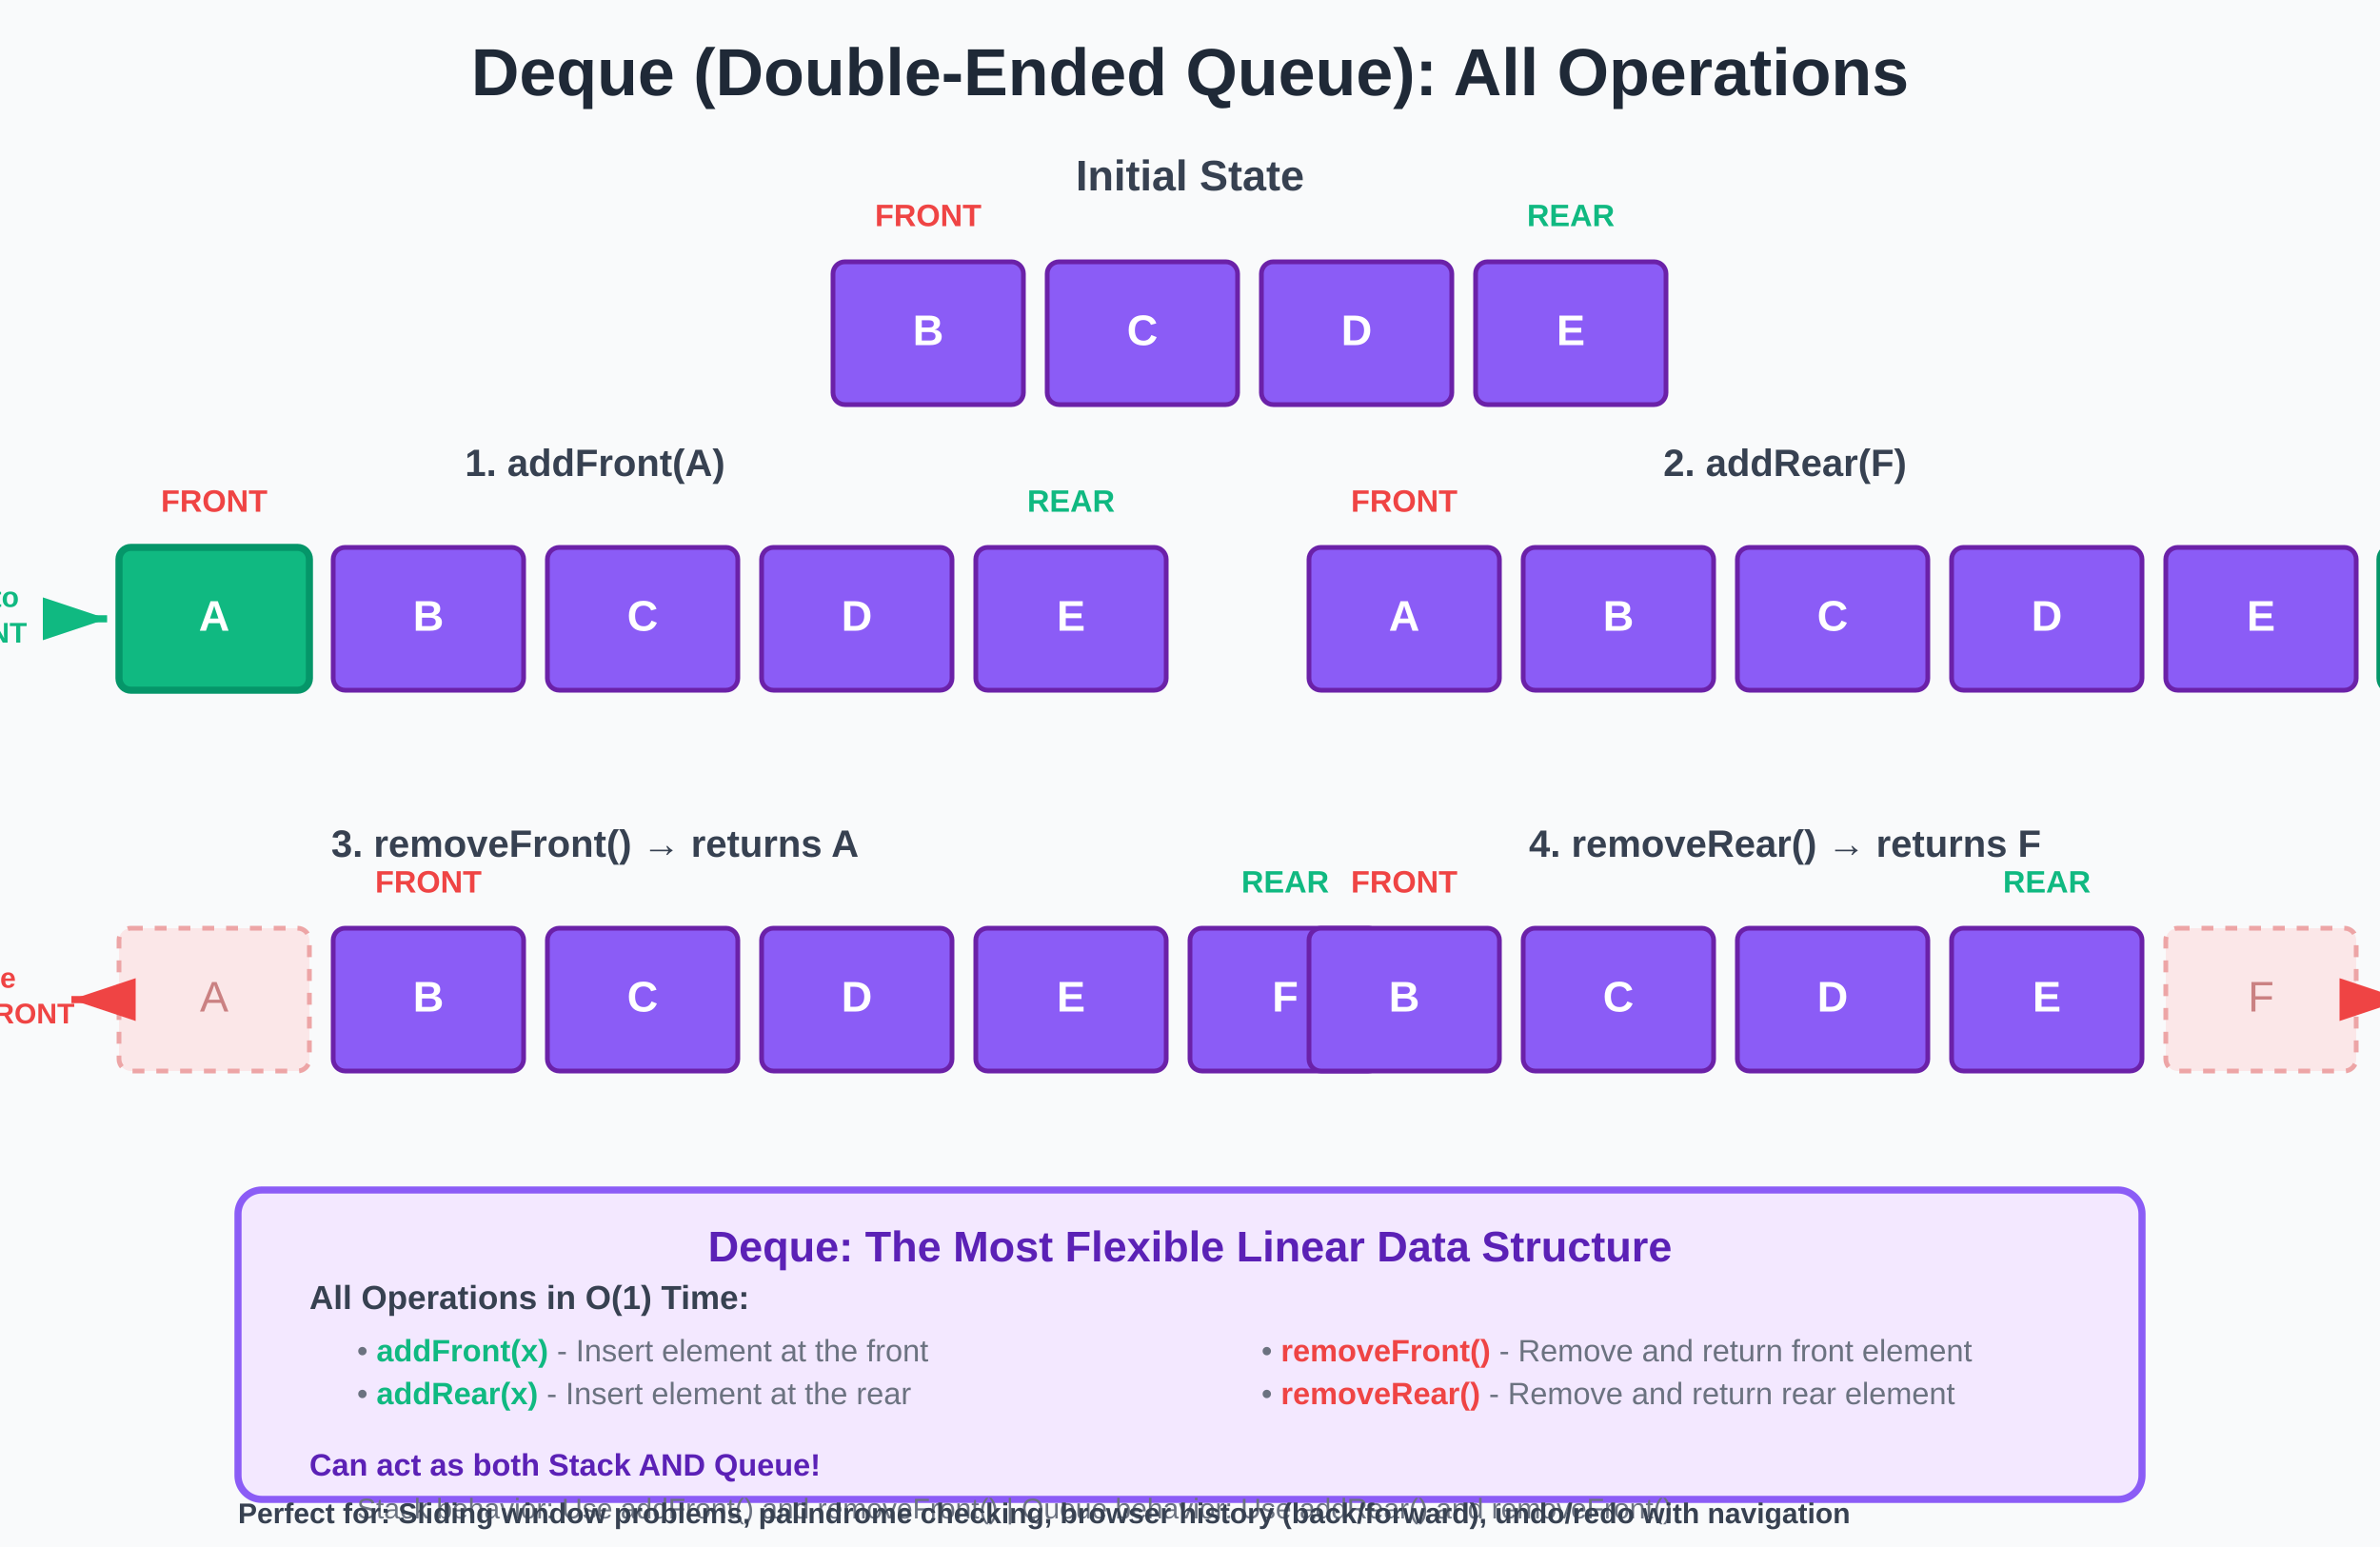
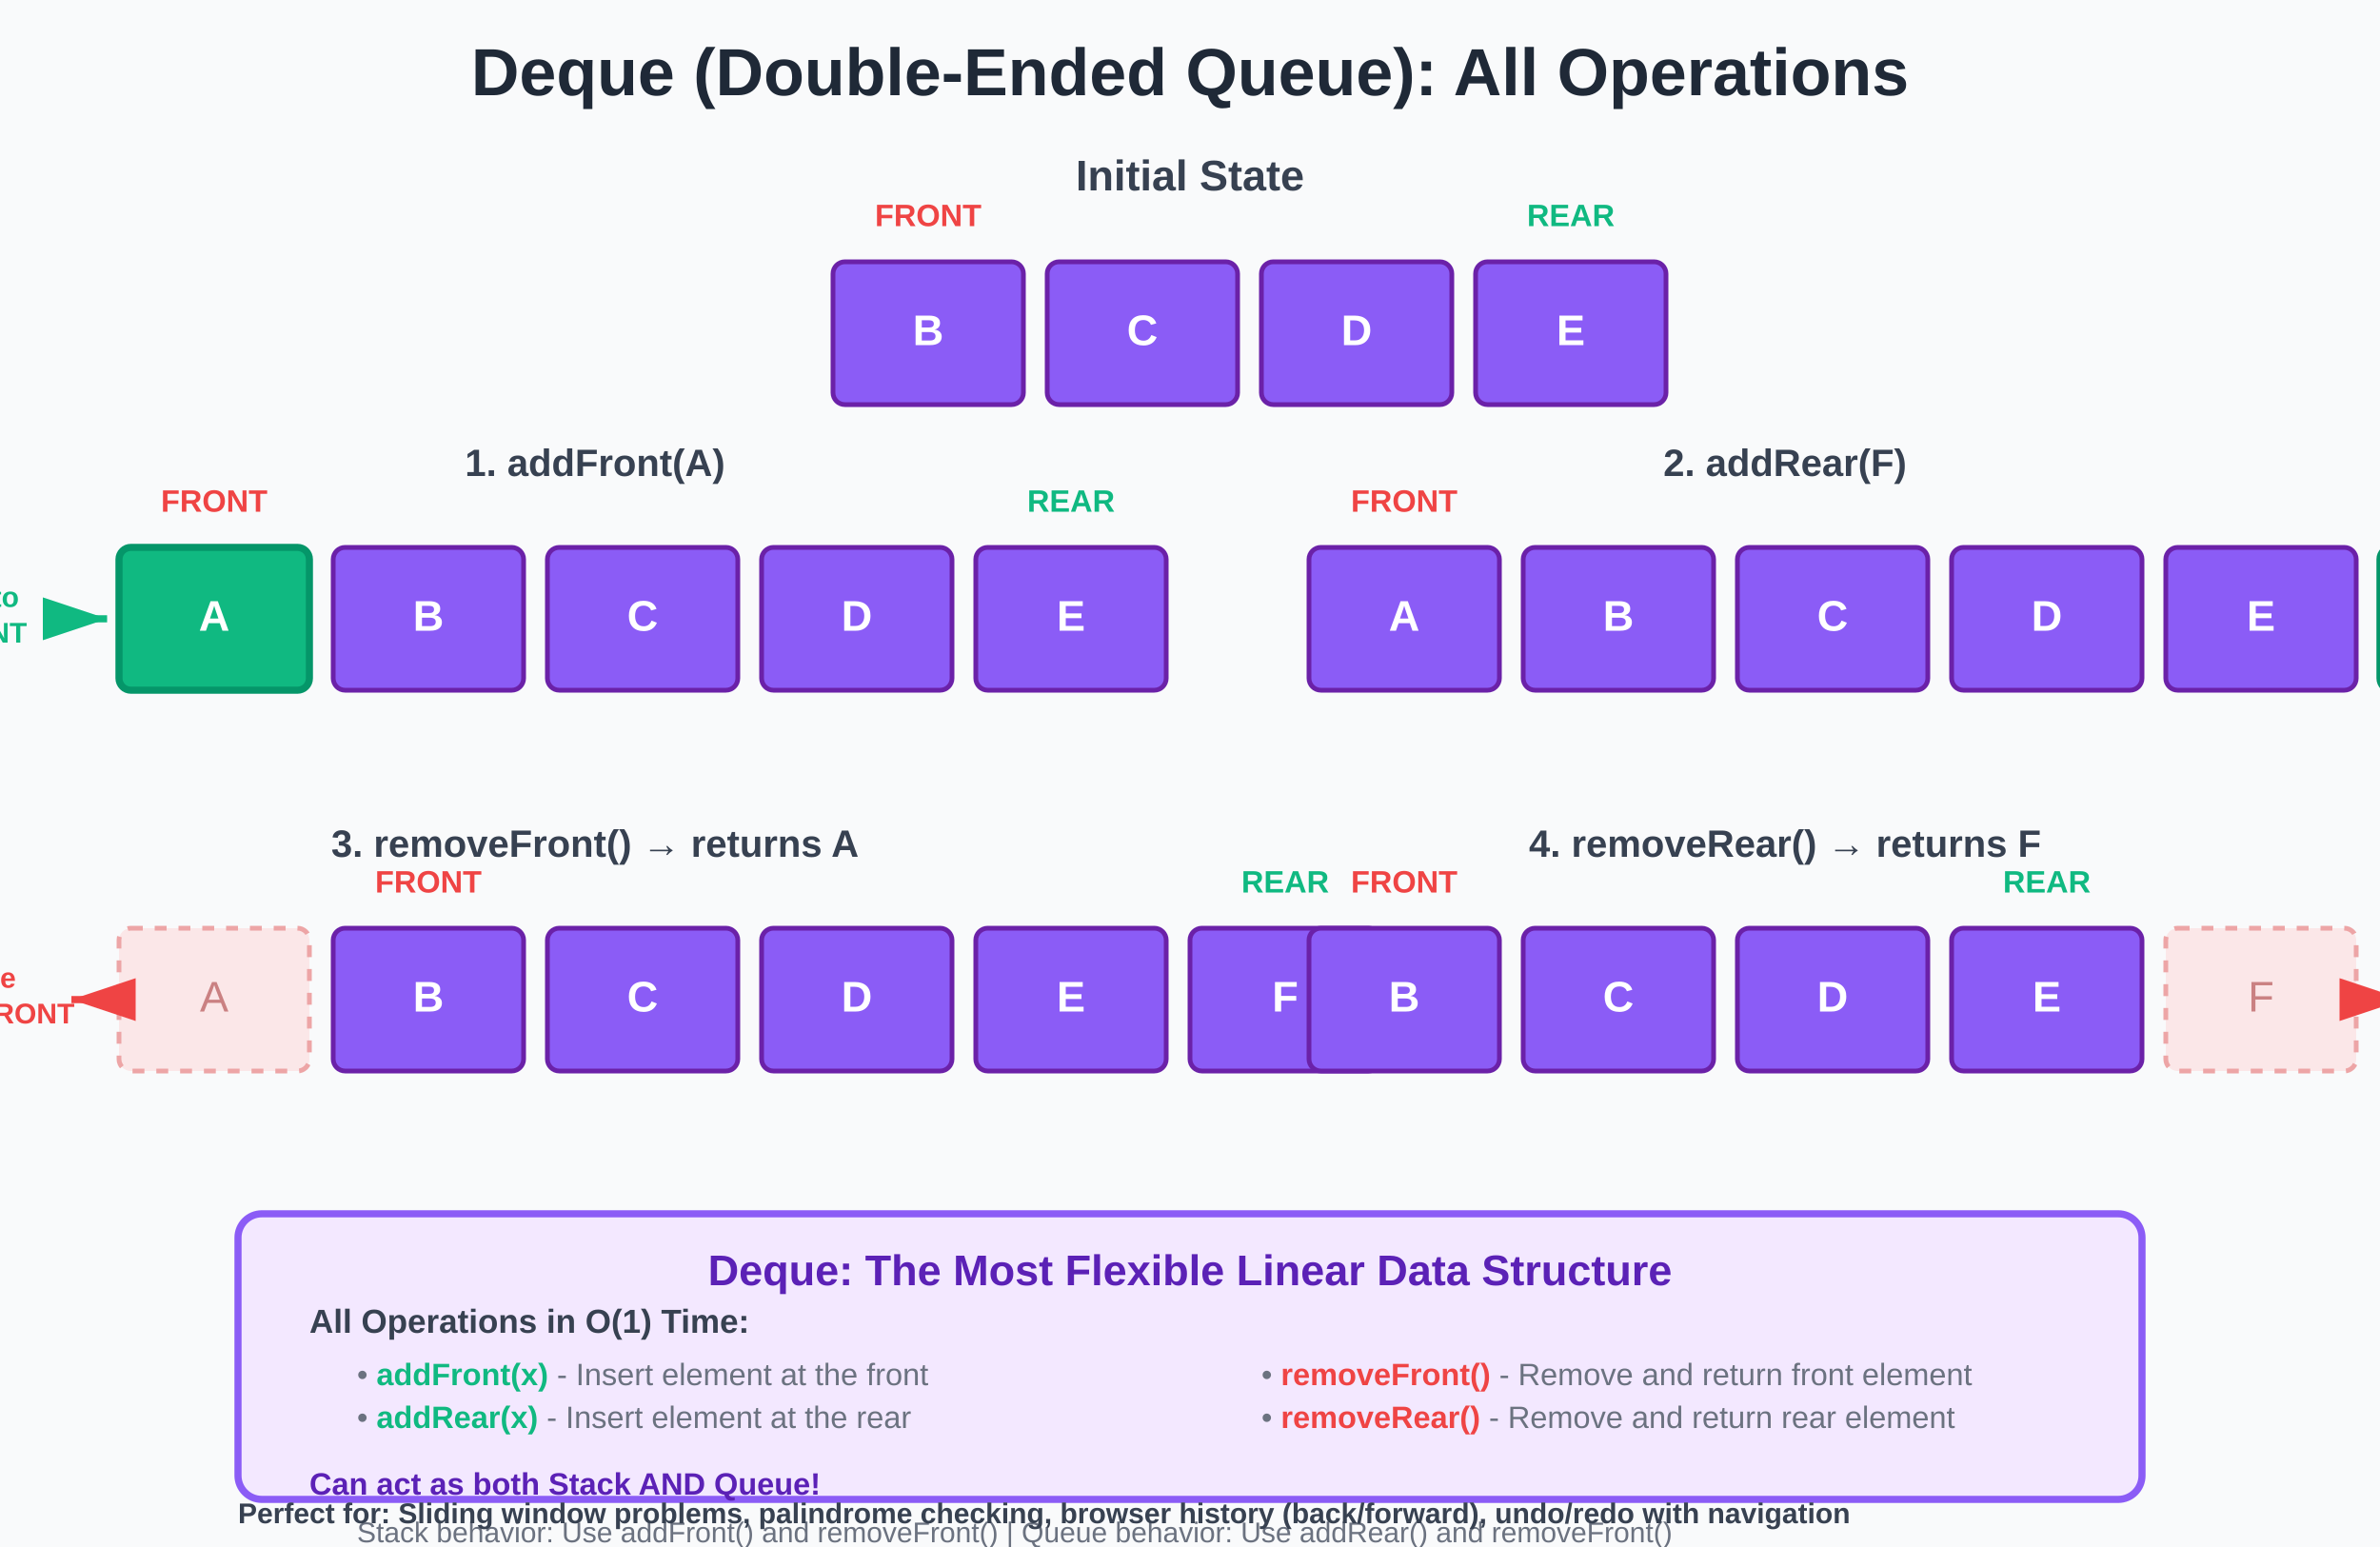
<svg xmlns="http://www.w3.org/2000/svg" width="1000" height="650" viewBox="0 0 1000 650" role="img" aria-labelledby="deque-title deque-desc">
  <rect width="1000" height="650" fill="#f9fafb" />
  <text x="500" y="40" text-anchor="middle" fill="#1f2937" font-family="Arial, sans-serif" font-size="28" font-weight="bold">
    Deque (Double-Ended Queue): All Operations
  </text>
  <g transform="translate(250, 80)">
    <text x="250" y="0" text-anchor="middle" fill="#374151" font-family="Arial, sans-serif" font-size="18" font-weight="bold">
      Initial State
    </text>
    <g transform="translate(0, 30)">
      <rect x="100" y="0" width="80" height="60" fill="#8b5cf6" rx="5" stroke="#6b21a8" stroke-width="2" />
      <text x="140" y="35" text-anchor="middle" fill="white" font-family="Arial, sans-serif" font-size="18" font-weight="bold">B</text>
      <rect x="190" y="0" width="80" height="60" fill="#8b5cf6" rx="5" stroke="#6b21a8" stroke-width="2" />
      <text x="230" y="35" text-anchor="middle" fill="white" font-family="Arial, sans-serif" font-size="18" font-weight="bold">C</text>
      <rect x="280" y="0" width="80" height="60" fill="#8b5cf6" rx="5" stroke="#6b21a8" stroke-width="2" />
      <text x="320" y="35" text-anchor="middle" fill="white" font-family="Arial, sans-serif" font-size="18" font-weight="bold">D</text>
      <rect x="370" y="0" width="80" height="60" fill="#8b5cf6" rx="5" stroke="#6b21a8" stroke-width="2" />
      <text x="410" y="35" text-anchor="middle" fill="white" font-family="Arial, sans-serif" font-size="18" font-weight="bold">E</text>
      <text x="140" y="-15" text-anchor="middle" fill="#ef4444" font-family="Arial, sans-serif" font-size="13" font-weight="bold">FRONT</text>
      <text x="410" y="-15" text-anchor="middle" fill="#10b981" font-family="Arial, sans-serif" font-size="13" font-weight="bold">REAR</text>
    </g>
  </g>
  <g transform="translate(50, 200)">
    <text x="200" y="0" text-anchor="middle" fill="#374151" font-family="Arial, sans-serif" font-size="16" font-weight="bold">
      1. addFront(A)
    </text>
    <g transform="translate(0, 30)">
      <rect x="0" y="0" width="80" height="60" fill="#10b981" rx="5" stroke="#059669" stroke-width="3" />
      <text x="40" y="35" text-anchor="middle" fill="white" font-family="Arial, sans-serif" font-size="18" font-weight="bold">A</text>
      <rect x="90" y="0" width="80" height="60" fill="#8b5cf6" rx="5" stroke="#6b21a8" stroke-width="2" />
      <text x="130" y="35" text-anchor="middle" fill="white" font-family="Arial, sans-serif" font-size="18" font-weight="bold">B</text>
      <rect x="180" y="0" width="80" height="60" fill="#8b5cf6" rx="5" stroke="#6b21a8" stroke-width="2" />
      <text x="220" y="35" text-anchor="middle" fill="white" font-family="Arial, sans-serif" font-size="18" font-weight="bold">C</text>
      <rect x="270" y="0" width="80" height="60" fill="#8b5cf6" rx="5" stroke="#6b21a8" stroke-width="2" />
      <text x="310" y="35" text-anchor="middle" fill="white" font-family="Arial, sans-serif" font-size="18" font-weight="bold">D</text>
      <rect x="360" y="0" width="80" height="60" fill="#8b5cf6" rx="5" stroke="#6b21a8" stroke-width="2" />
      <text x="400" y="35" text-anchor="middle" fill="white" font-family="Arial, sans-serif" font-size="18" font-weight="bold">E</text>
      <path d="M -20 30 L -5 30" stroke="#10b981" stroke-width="3" marker-end="url(#arrowgreen)" />
      <text x="-80" y="25" fill="#10b981" font-family="Arial, sans-serif" font-size="12" font-weight="bold">Add to</text>
      <text x="-80" y="40" fill="#10b981" font-family="Arial, sans-serif" font-size="12" font-weight="bold">FRONT</text>
      <text x="40" y="-15" text-anchor="middle" fill="#ef4444" font-family="Arial, sans-serif" font-size="13" font-weight="bold">FRONT</text>
      <text x="400" y="-15" text-anchor="middle" fill="#10b981" font-family="Arial, sans-serif" font-size="13" font-weight="bold">REAR</text>
    </g>
  </g>
  <g transform="translate(550, 200)">
    <text x="200" y="0" text-anchor="middle" fill="#374151" font-family="Arial, sans-serif" font-size="16" font-weight="bold">
      2. addRear(F)
    </text>
    <g transform="translate(0, 30)">
      <rect x="0" y="0" width="80" height="60" fill="#8b5cf6" rx="5" stroke="#6b21a8" stroke-width="2" />
      <text x="40" y="35" text-anchor="middle" fill="white" font-family="Arial, sans-serif" font-size="18" font-weight="bold">A</text>
      <rect x="90" y="0" width="80" height="60" fill="#8b5cf6" rx="5" stroke="#6b21a8" stroke-width="2" />
      <text x="130" y="35" text-anchor="middle" fill="white" font-family="Arial, sans-serif" font-size="18" font-weight="bold">B</text>
      <rect x="180" y="0" width="80" height="60" fill="#8b5cf6" rx="5" stroke="#6b21a8" stroke-width="2" />
      <text x="220" y="35" text-anchor="middle" fill="white" font-family="Arial, sans-serif" font-size="18" font-weight="bold">C</text>
      <rect x="270" y="0" width="80" height="60" fill="#8b5cf6" rx="5" stroke="#6b21a8" stroke-width="2" />
      <text x="310" y="35" text-anchor="middle" fill="white" font-family="Arial, sans-serif" font-size="18" font-weight="bold">D</text>
      <rect x="360" y="0" width="80" height="60" fill="#8b5cf6" rx="5" stroke="#6b21a8" stroke-width="2" />
      <text x="400" y="35" text-anchor="middle" fill="white" font-family="Arial, sans-serif" font-size="18" font-weight="bold">E</text>
      <rect x="450" y="0" width="80" height="60" fill="#10b981" rx="5" stroke="#059669" stroke-width="3" />
      <text x="490" y="35" text-anchor="middle" fill="white" font-family="Arial, sans-serif" font-size="18" font-weight="bold">F</text>
      <path d="M 535 30 L 550 30" stroke="#10b981" stroke-width="3" marker-end="url(#arrowgreen)" />
      <text x="560" y="25" fill="#10b981" font-family="Arial, sans-serif" font-size="12" font-weight="bold">Add to</text>
      <text x="560" y="40" fill="#10b981" font-family="Arial, sans-serif" font-size="12" font-weight="bold">REAR</text>
      <text x="40" y="-15" text-anchor="middle" fill="#ef4444" font-family="Arial, sans-serif" font-size="13" font-weight="bold">FRONT</text>
      <text x="490" y="-15" text-anchor="middle" fill="#10b981" font-family="Arial, sans-serif" font-size="13" font-weight="bold">REAR</text>
    </g>
  </g>
  <g transform="translate(50, 360)">
    <text x="200" y="0" text-anchor="middle" fill="#374151" font-family="Arial, sans-serif" font-size="16" font-weight="bold">
      3. removeFront() → returns A
    </text>
    <g transform="translate(0, 30)">
      <rect x="0" y="0" width="80" height="60" fill="#fecaca" rx="5" stroke="#dc2626" stroke-width="2" stroke-dasharray="5,5" opacity="0.4" />
      <text x="40" y="35" text-anchor="middle" fill="#991b1b" font-family="Arial, sans-serif" font-size="18" opacity="0.5">A</text>
      <rect x="90" y="0" width="80" height="60" fill="#8b5cf6" rx="5" stroke="#6b21a8" stroke-width="2" />
      <text x="130" y="35" text-anchor="middle" fill="white" font-family="Arial, sans-serif" font-size="18" font-weight="bold">B</text>
      <rect x="180" y="0" width="80" height="60" fill="#8b5cf6" rx="5" stroke="#6b21a8" stroke-width="2" />
      <text x="220" y="35" text-anchor="middle" fill="white" font-family="Arial, sans-serif" font-size="18" font-weight="bold">C</text>
      <rect x="270" y="0" width="80" height="60" fill="#8b5cf6" rx="5" stroke="#6b21a8" stroke-width="2" />
      <text x="310" y="35" text-anchor="middle" fill="white" font-family="Arial, sans-serif" font-size="18" font-weight="bold">D</text>
      <rect x="360" y="0" width="80" height="60" fill="#8b5cf6" rx="5" stroke="#6b21a8" stroke-width="2" />
      <text x="400" y="35" text-anchor="middle" fill="white" font-family="Arial, sans-serif" font-size="18" font-weight="bold">E</text>
      <rect x="450" y="0" width="80" height="60" fill="#8b5cf6" rx="5" stroke="#6b21a8" stroke-width="2" />
      <text x="490" y="35" text-anchor="middle" fill="white" font-family="Arial, sans-serif" font-size="18" font-weight="bold">F</text>
      <path d="M -5 30 L -20 30" stroke="#ef4444" stroke-width="3" marker-end="url(#arrowred)" />
      <text x="-90" y="25" fill="#ef4444" font-family="Arial, sans-serif" font-size="12" font-weight="bold">Remove</text>
      <text x="-90" y="40" fill="#ef4444" font-family="Arial, sans-serif" font-size="12" font-weight="bold">from FRONT</text>
      <text x="130" y="-15" text-anchor="middle" fill="#ef4444" font-family="Arial, sans-serif" font-size="13" font-weight="bold">FRONT</text>
      <text x="490" y="-15" text-anchor="middle" fill="#10b981" font-family="Arial, sans-serif" font-size="13" font-weight="bold">REAR</text>
    </g>
  </g>
  <g transform="translate(550, 360)">
    <text x="200" y="0" text-anchor="middle" fill="#374151" font-family="Arial, sans-serif" font-size="16" font-weight="bold">
      4. removeRear() → returns F
    </text>
    <g transform="translate(0, 30)">
      <rect x="0" y="0" width="80" height="60" fill="#8b5cf6" rx="5" stroke="#6b21a8" stroke-width="2" />
      <text x="40" y="35" text-anchor="middle" fill="white" font-family="Arial, sans-serif" font-size="18" font-weight="bold">B</text>
      <rect x="90" y="0" width="80" height="60" fill="#8b5cf6" rx="5" stroke="#6b21a8" stroke-width="2" />
      <text x="130" y="35" text-anchor="middle" fill="white" font-family="Arial, sans-serif" font-size="18" font-weight="bold">C</text>
      <rect x="180" y="0" width="80" height="60" fill="#8b5cf6" rx="5" stroke="#6b21a8" stroke-width="2" />
      <text x="220" y="35" text-anchor="middle" fill="white" font-family="Arial, sans-serif" font-size="18" font-weight="bold">D</text>
      <rect x="270" y="0" width="80" height="60" fill="#8b5cf6" rx="5" stroke="#6b21a8" stroke-width="2" />
      <text x="310" y="35" text-anchor="middle" fill="white" font-family="Arial, sans-serif" font-size="18" font-weight="bold">E</text>
      <rect x="360" y="0" width="80" height="60" fill="#fecaca" rx="5" stroke="#dc2626" stroke-width="2" stroke-dasharray="5,5" opacity="0.4" />
      <text x="400" y="35" text-anchor="middle" fill="#991b1b" font-family="Arial, sans-serif" font-size="18" opacity="0.5">F</text>
      <path d="M 445 30 L 460 30" stroke="#ef4444" stroke-width="3" marker-end="url(#arrowred)" />
      <text x="470" y="25" fill="#ef4444" font-family="Arial, sans-serif" font-size="12" font-weight="bold">Remove</text>
      <text x="470" y="40" fill="#ef4444" font-family="Arial, sans-serif" font-size="12" font-weight="bold">from REAR</text>
      <text x="40" y="-15" text-anchor="middle" fill="#ef4444" font-family="Arial, sans-serif" font-size="13" font-weight="bold">FRONT</text>
      <text x="310" y="-15" text-anchor="middle" fill="#10b981" font-family="Arial, sans-serif" font-size="13" font-weight="bold">REAR</text>
    </g>
  </g>
-   <g transform="translate(100, 500)">
-     <rect x="0" y="0" width="800" height="130" fill="#f3e8ff" rx="10" stroke="#8b5cf6" stroke-width="3" />
+   <g transform="translate(100, 510)">
+     <rect x="0" y="0" width="800" height="120" fill="#f3e8ff" rx="10" stroke="#8b5cf6" stroke-width="3" />
    <text x="400" y="30" text-anchor="middle" fill="#5b21b6" font-family="Arial, sans-serif" font-size="18" font-weight="bold">
      Deque: The Most Flexible Linear Data Structure
    </text>
    <g transform="translate(30, 50)">
      <text x="0" y="0" fill="#374151" font-family="Arial, sans-serif" font-size="14" font-weight="bold">
        All Operations in O(1) Time:
      </text>
      <text x="20" y="22" fill="#6b7280" font-family="Arial, sans-serif" font-size="13">
        • <tspan fill="#10b981" font-weight="bold">addFront(x)</tspan> - Insert element at the front
      </text>
      <text x="20" y="40" fill="#6b7280" font-family="Arial, sans-serif" font-size="13">
        • <tspan fill="#10b981" font-weight="bold">addRear(x)</tspan> - Insert element at the rear
      </text>
      <text x="400" y="22" fill="#6b7280" font-family="Arial, sans-serif" font-size="13">
        • <tspan fill="#ef4444" font-weight="bold">removeFront()</tspan> - Remove and return front element
      </text>
      <text x="400" y="40" fill="#6b7280" font-family="Arial, sans-serif" font-size="13">
        • <tspan fill="#ef4444" font-weight="bold">removeRear()</tspan> - Remove and return rear element
      </text>
-       <text x="0" y="70" fill="#5b21b6" font-family="Arial, sans-serif" font-size="13" font-weight="bold">
+       <text x="0" y="68" fill="#5b21b6" font-family="Arial, sans-serif" font-size="13" font-weight="bold">
        Can act as both Stack AND Queue!
      </text>
      <text x="20" y="88" fill="#6b7280" font-family="Arial, sans-serif" font-size="12">
        Stack behavior: Use addFront() and removeFront() | Queue behavior: Use addRear() and removeFront()
      </text>
    </g>
  </g>
  <g transform="translate(100, 640)">
    <text x="0" y="0" fill="#374151" font-family="Arial, sans-serif" font-size="12" font-weight="bold">
      Perfect for: Sliding window problems, palindrome checking, browser history (back/forward), undo/redo with navigation
    </text>
  </g>
  <defs>
    <marker id="arrowred" markerWidth="10" markerHeight="10" refX="9" refY="3" orient="auto" markerUnits="strokeWidth">
      <path d="M0,0 L0,6 L9,3 z" fill="#ef4444" />
    </marker>
    <marker id="arrowgreen" markerWidth="10" markerHeight="10" refX="9" refY="3" orient="auto" markerUnits="strokeWidth">
      <path d="M0,0 L0,6 L9,3 z" fill="#10b981" />
    </marker>
  </defs>
</svg>
